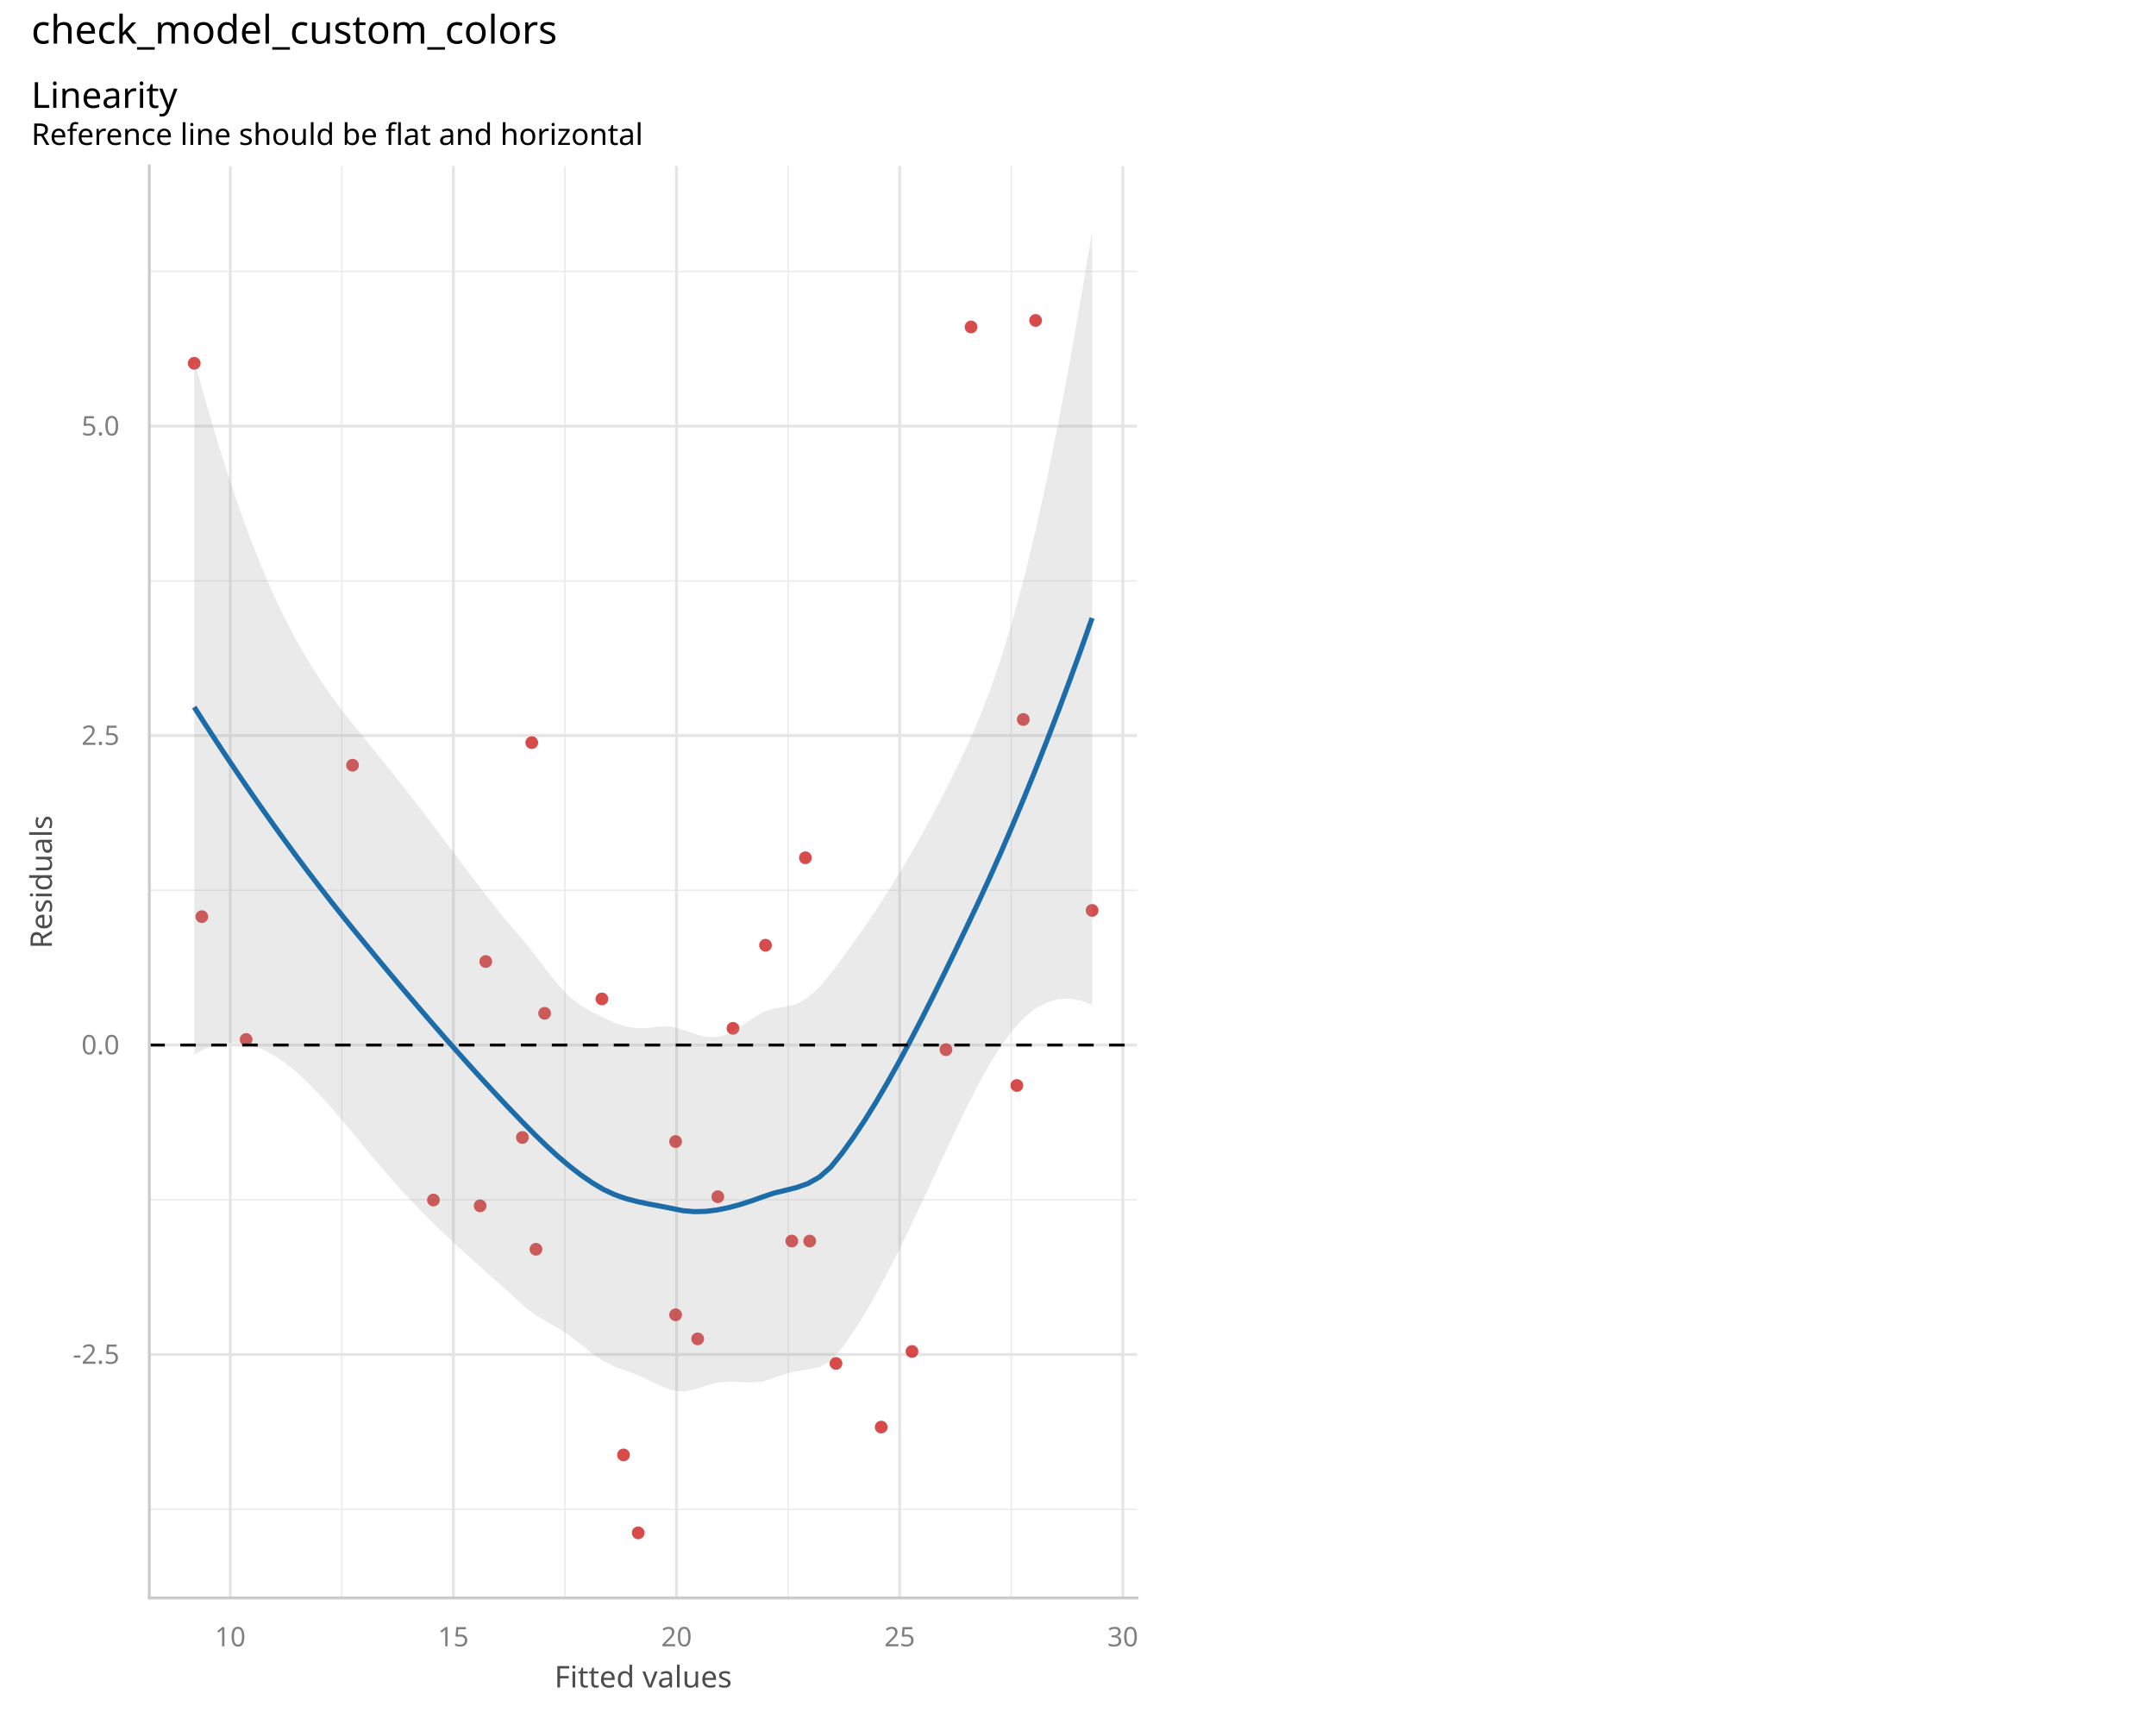
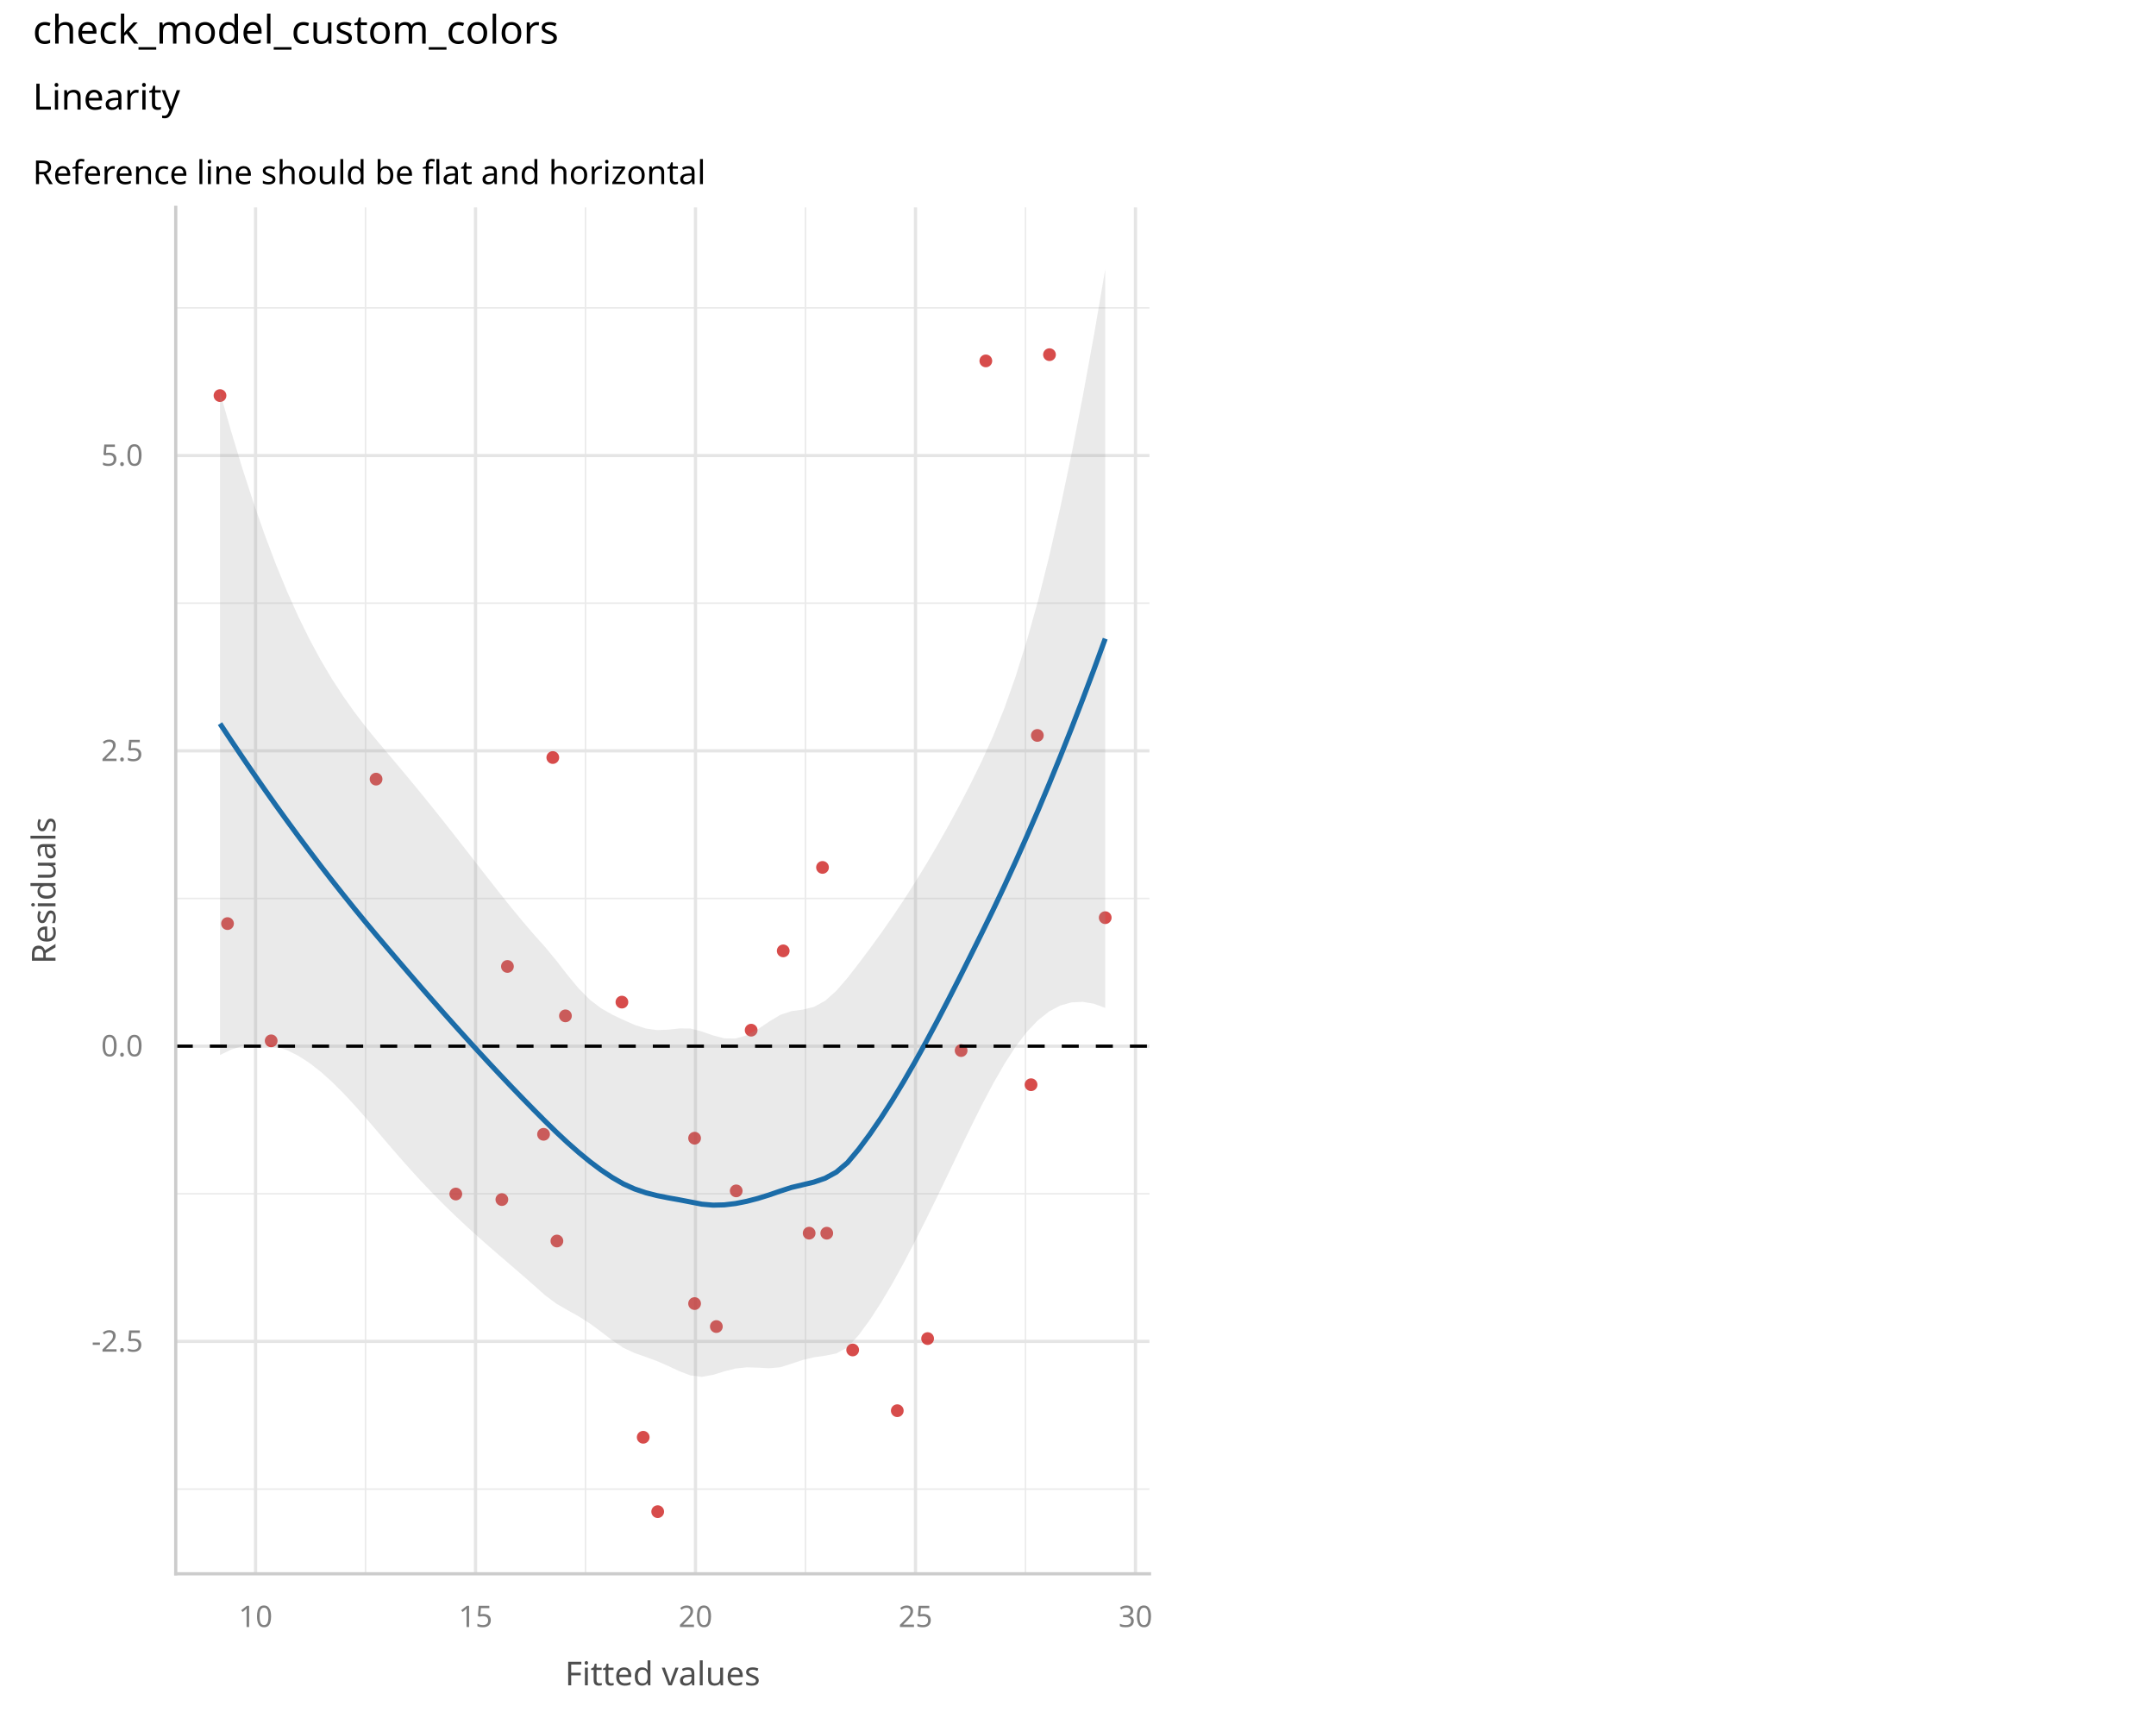
<svg xmlns="http://www.w3.org/2000/svg" class="svglite" data-engine-version="2.0" width="720.00pt" height="576.00pt" viewBox="0 0 720.00 576.00">
  <defs>
    <style type="text/css">
    .svglite line, .svglite polyline, .svglite polygon, .svglite path, .svglite rect, .svglite circle {
      fill: none;
      stroke: #000000;
      stroke-linecap: round;
      stroke-linejoin: round;
      stroke-miterlimit: 10.00;
    }
  </style>
  </defs>
  <rect width="100%" height="100%" style="stroke: none; fill: #FFFFFF;" />
  <defs>
    <clipPath id="cpMC4wMHw3MjAuMDB8MC4wMHw1NzYuMDA=">
      <rect x="0.00" y="0.00" width="720.00" height="576.00" />
    </clipPath>
  </defs>
  <g clip-path="url(#cpMC4wMHw3MjAuMDB8MC4wMHw1NzYuMDA=)">
    <rect x="0" y="0.00" width="720.00" height="576.00" style="stroke-width: 1.07; stroke: #FFFFFF; fill: #FFFFFF;" />
  </g>
  <defs>
-     <clipPath id="cpNDkuODd8NzE0LjUyfDU1LjQ0fDUzMy41OA==">
-       <rect x="49.87" y="55.44" width="664.65" height="478.13" />
+     <clipPath id="cpNTguNjl8NzE0LjUyfDY5LjIzfDUyNS41MA==">
+       <rect x="58.69" y="69.23" width="655.83" height="456.27" />
    </clipPath>
  </defs>
-   <g clip-path="url(#cpNDkuODd8NzE0LjUyfDU1LjQ0fDUzMy41OA==)">
+   <g clip-path="url(#cpNTguNjl8NzE0LjUyfDY5LjIzfDUyNS41MA==)">
</g>
  <g clip-path="url(#cpMC4wMHw3MjAuMDB8MC4wMHw1NzYuMDA=)">
</g>
  <defs>
-     <clipPath id="cpNS40OHwzODQuNjl8MjIuNzh8NTcwLjUy">
-       <rect x="5.48" y="22.78" width="379.21" height="547.74" />
+     <clipPath id="cpNS40OHwzODkuMzV8MjIuNzh8NTcwLjUy">
+       <rect x="5.48" y="22.78" width="383.87" height="547.74" />
    </clipPath>
  </defs>
-   <g clip-path="url(#cpNS40OHwzODQuNjl8MjIuNzh8NTcwLjUy)">
-     <rect x="5.48" y="22.78" width="379.21" height="547.74" style="stroke-width: 0.97; stroke: #FFFFFF; fill: #FFFFFF;" />
+   <g clip-path="url(#cpNS40OHwzODkuMzV8MjIuNzh8NTcwLjUy)">
+     <rect x="5.48" y="22.78" width="383.87" height="547.74" style="stroke-width: 1.07; stroke: #FFFFFF; fill: #FFFFFF;" />
  </g>
  <g clip-path="url(#cpMC4wMHw3MjAuMDB8MC4wMHw1NzYuMDA=)">
</g>
  <defs>
-     <clipPath id="cpNDkuODd8Mzc5LjcxfDU1LjQ0fDUzMy41OA==">
-       <rect x="49.87" y="55.44" width="329.83" height="478.13" />
+     <clipPath id="cpNTguNjl8MzgzLjg3fDY5LjIzfDUyNS41MA==">
+       <rect x="58.69" y="69.23" width="325.17" height="456.27" />
    </clipPath>
  </defs>
-   <g clip-path="url(#cpNDkuODd8Mzc5LjcxfDU1LjQ0fDUzMy41OA==)">
-     <rect x="49.87" y="55.44" width="329.83" height="478.13" style="stroke-width: 0.97; stroke: none; fill: #FFFFFF;" />
-     <polyline points="49.87,503.95 379.71,503.95 " style="stroke-width: 0.48; stroke: #EBEBEB; stroke-linecap: butt;" />
-     <polyline points="49.87,400.62 379.71,400.62 " style="stroke-width: 0.48; stroke: #EBEBEB; stroke-linecap: butt;" />
-     <polyline points="49.87,297.29 379.71,297.29 " style="stroke-width: 0.48; stroke: #EBEBEB; stroke-linecap: butt;" />
-     <polyline points="49.87,193.96 379.71,193.96 " style="stroke-width: 0.48; stroke: #EBEBEB; stroke-linecap: butt;" />
-     <polyline points="49.87,90.62 379.71,90.62 " style="stroke-width: 0.48; stroke: #EBEBEB; stroke-linecap: butt;" />
-     <polyline points="114.16,533.58 114.16,55.44 " style="stroke-width: 0.48; stroke: #EBEBEB; stroke-linecap: butt;" />
-     <polyline points="188.67,533.58 188.67,55.44 " style="stroke-width: 0.48; stroke: #EBEBEB; stroke-linecap: butt;" />
-     <polyline points="263.19,533.58 263.19,55.44 " style="stroke-width: 0.48; stroke: #EBEBEB; stroke-linecap: butt;" />
-     <polyline points="337.70,533.58 337.70,55.44 " style="stroke-width: 0.48; stroke: #EBEBEB; stroke-linecap: butt;" />
-     <polyline points="49.87,452.28 379.71,452.28 " style="stroke-width: 0.97; stroke: #E5E5E5; stroke-linecap: butt;" />
-     <polyline points="49.87,348.95 379.71,348.95 " style="stroke-width: 0.97; stroke: #E5E5E5; stroke-linecap: butt;" />
-     <polyline points="49.87,245.62 379.71,245.62 " style="stroke-width: 0.97; stroke: #E5E5E5; stroke-linecap: butt;" />
-     <polyline points="49.87,142.29 379.71,142.29 " style="stroke-width: 0.97; stroke: #E5E5E5; stroke-linecap: butt;" />
-     <polyline points="76.90,533.58 76.90,55.44 " style="stroke-width: 0.97; stroke: #E5E5E5; stroke-linecap: butt;" />
-     <polyline points="151.41,533.58 151.41,55.44 " style="stroke-width: 0.97; stroke: #E5E5E5; stroke-linecap: butt;" />
-     <polyline points="225.93,533.58 225.93,55.44 " style="stroke-width: 0.97; stroke: #E5E5E5; stroke-linecap: butt;" />
-     <polyline points="300.45,533.58 300.45,55.44 " style="stroke-width: 0.97; stroke: #E5E5E5; stroke-linecap: butt;" />
-     <polyline points="374.96,533.58 374.96,55.44 " style="stroke-width: 0.97; stroke: #E5E5E5; stroke-linecap: butt;" />
-     <circle cx="279.17" cy="455.27" r="2.13" style="stroke-width: 0.00; stroke: none; fill: #CD201F; fill-opacity: 0.80;" />
-     <circle cx="264.43" cy="414.40" r="2.13" style="stroke-width: 0.00; stroke: none; fill: #CD201F; fill-opacity: 0.80;" />
-     <circle cx="304.56" cy="451.28" r="2.13" style="stroke-width: 0.00; stroke: none; fill: #CD201F; fill-opacity: 0.80;" />
-     <circle cx="244.78" cy="343.37" r="2.13" style="stroke-width: 0.00; stroke: none; fill: #CD201F; fill-opacity: 0.80;" />
-     <circle cx="201.00" cy="333.55" r="2.13" style="stroke-width: 0.00; stroke: none; fill: #CD201F; fill-opacity: 0.80;" />
-     <circle cx="232.99" cy="447.07" r="2.13" style="stroke-width: 0.00; stroke: none; fill: #CD201F; fill-opacity: 0.80;" />
-     <circle cx="160.34" cy="402.64" r="2.13" style="stroke-width: 0.00; stroke: none; fill: #CD201F; fill-opacity: 0.80;" />
-     <circle cx="268.96" cy="286.42" r="2.13" style="stroke-width: 0.00; stroke: none; fill: #CD201F; fill-opacity: 0.80;" />
-     <circle cx="255.64" cy="315.62" r="2.13" style="stroke-width: 0.00; stroke: none; fill: #CD201F; fill-opacity: 0.80;" />
-     <circle cx="225.62" cy="381.17" r="2.13" style="stroke-width: 0.00; stroke: none; fill: #CD201F; fill-opacity: 0.80;" />
-     <circle cx="225.62" cy="439.03" r="2.13" style="stroke-width: 0.00; stroke: none; fill: #CD201F; fill-opacity: 0.80;" />
-     <circle cx="162.22" cy="321.07" r="2.13" style="stroke-width: 0.00; stroke: none; fill: #CD201F; fill-opacity: 0.80;" />
-     <circle cx="181.87" cy="338.36" r="2.13" style="stroke-width: 0.00; stroke: none; fill: #CD201F; fill-opacity: 0.80;" />
-     <circle cx="178.98" cy="417.15" r="2.13" style="stroke-width: 0.00; stroke: none; fill: #CD201F; fill-opacity: 0.80;" />
-     <circle cx="82.19" cy="347.10" r="2.13" style="stroke-width: 0.00; stroke: none; fill: #CD201F; fill-opacity: 0.80;" />
-     <circle cx="67.40" cy="306.08" r="2.13" style="stroke-width: 0.00; stroke: none; fill: #CD201F; fill-opacity: 0.80;" />
-     <circle cx="64.86" cy="121.31" r="2.13" style="stroke-width: 0.00; stroke: none; fill: #CD201F; fill-opacity: 0.80;" />
-     <circle cx="324.28" cy="109.18" r="2.13" style="stroke-width: 0.00; stroke: none; fill: #CD201F; fill-opacity: 0.80;" />
-     <circle cx="364.71" cy="304.00" r="2.13" style="stroke-width: 0.00; stroke: none; fill: #CD201F; fill-opacity: 0.80;" />
-     <circle cx="345.84" cy="107.00" r="2.13" style="stroke-width: 0.00; stroke: none; fill: #CD201F; fill-opacity: 0.80;" />
-     <circle cx="294.28" cy="476.52" r="2.13" style="stroke-width: 0.00; stroke: none; fill: #CD201F; fill-opacity: 0.80;" />
-     <circle cx="208.22" cy="485.82" r="2.13" style="stroke-width: 0.00; stroke: none; fill: #CD201F; fill-opacity: 0.80;" />
-     <circle cx="213.13" cy="511.84" r="2.13" style="stroke-width: 0.00; stroke: none; fill: #CD201F; fill-opacity: 0.80;" />
-     <circle cx="144.74" cy="400.70" r="2.13" style="stroke-width: 0.00; stroke: none; fill: #CD201F; fill-opacity: 0.80;" />
-     <circle cx="177.59" cy="247.97" r="2.13" style="stroke-width: 0.00; stroke: none; fill: #CD201F; fill-opacity: 0.80;" />
-     <circle cx="339.59" cy="362.45" r="2.13" style="stroke-width: 0.00; stroke: none; fill: #CD201F; fill-opacity: 0.80;" />
-     <circle cx="315.91" cy="350.50" r="2.13" style="stroke-width: 0.00; stroke: none; fill: #CD201F; fill-opacity: 0.80;" />
-     <circle cx="341.72" cy="240.24" r="2.13" style="stroke-width: 0.00; stroke: none; fill: #CD201F; fill-opacity: 0.80;" />
-     <circle cx="174.46" cy="379.81" r="2.13" style="stroke-width: 0.00; stroke: none; fill: #CD201F; fill-opacity: 0.80;" />
-     <circle cx="239.72" cy="399.60" r="2.13" style="stroke-width: 0.00; stroke: none; fill: #CD201F; fill-opacity: 0.80;" />
-     <circle cx="117.73" cy="255.52" r="2.13" style="stroke-width: 0.00; stroke: none; fill: #CD201F; fill-opacity: 0.80;" />
-     <circle cx="270.40" cy="414.41" r="2.13" style="stroke-width: 0.00; stroke: none; fill: #CD201F; fill-opacity: 0.80;" />
-     <polygon points="64.86,120.18 68.66,133.94 72.46,146.85 76.25,158.92 80.05,170.13 83.84,180.49 87.64,190.02 91.43,198.74 95.23,206.70 99.02,213.94 102.82,220.54 106.62,226.56 110.41,232.09 114.21,237.22 118.00,242.01 121.80,246.67 125.59,251.32 129.39,256.02 133.18,260.79 136.98,265.63 140.78,270.55 144.57,275.53 148.37,280.56 152.16,285.60 155.96,290.63 159.75,295.61 163.55,300.49 167.34,305.25 171.14,309.83 174.94,314.20 178.73,318.95 182.53,324.00 186.32,328.74 190.12,332.69 193.91,335.69 197.71,337.92 201.50,339.79 205.30,341.51 209.10,342.79 212.89,343.34 216.69,343.19 220.48,342.77 224.28,342.79 228.07,343.83 231.87,345.21 235.66,346.22 239.46,346.30 243.26,345.19 247.05,343.03 250.85,340.39 254.64,338.02 258.44,336.71 262.23,336.18 266.03,335.24 269.82,333.10 273.62,329.61 277.42,325.08 281.21,320.03 285.01,314.80 288.80,309.40 292.60,303.79 296.39,297.94 300.19,291.83 303.98,285.46 307.78,278.80 311.58,271.87 315.37,264.63 319.17,257.06 322.96,249.06 326.76,240.42 330.55,230.69 334.35,219.66 338.14,207.17 341.94,193.14 345.74,177.54 349.53,160.37 353.33,141.69 357.12,121.56 360.92,100.03 364.71,77.18 364.71,335.57 360.92,334.12 357.12,333.46 353.33,333.64 349.53,334.74 345.74,336.80 341.94,339.89 338.14,344.02 334.35,349.16 330.55,355.22 326.76,362.05 322.96,369.46 319.17,377.31 315.37,385.39 311.58,393.56 307.78,401.68 303.98,409.68 300.19,417.46 296.39,424.94 292.60,432.05 288.80,438.67 285.01,444.71 281.21,450.06 277.42,454.39 273.62,456.49 269.82,457.27 266.03,457.83 262.23,458.77 258.44,460.09 254.64,461.32 250.85,461.66 247.05,461.45 243.26,461.34 239.46,461.76 235.66,462.77 231.87,463.97 228.07,464.68 224.28,464.19 220.48,462.71 216.69,460.87 212.89,459.15 209.10,457.72 205.30,456.35 201.50,454.53 197.71,451.88 193.91,448.86 190.12,445.98 186.32,443.49 182.53,441.30 178.73,439.02 174.94,436.10 171.14,432.59 167.34,429.16 163.55,425.78 159.75,422.41 155.96,419.01 152.16,415.55 148.37,412.00 144.57,408.33 140.78,404.52 136.98,400.56 133.18,396.44 129.39,392.16 125.59,387.73 121.80,383.20 118.00,378.60 114.21,374.02 110.41,369.59 106.62,365.39 102.82,361.48 99.02,357.96 95.23,354.90 91.43,352.36 87.64,350.39 83.84,349.05 80.05,348.34 76.25,348.28 72.46,348.89 68.66,350.15 64.86,352.06 " style="stroke-width: 0.00; stroke: none; stroke-linecap: butt; fill: #999999; fill-opacity: 0.20;" />
-     <polyline points="64.86,120.18 68.66,133.94 72.46,146.85 76.25,158.92 80.05,170.13 83.84,180.49 87.64,190.02 91.43,198.74 95.23,206.70 99.02,213.94 102.82,220.54 106.62,226.56 110.41,232.09 114.21,237.22 118.00,242.01 121.80,246.67 125.59,251.32 129.39,256.02 133.18,260.79 136.98,265.63 140.78,270.55 144.57,275.53 148.37,280.56 152.16,285.60 155.96,290.63 159.75,295.61 163.55,300.49 167.34,305.25 171.14,309.83 174.94,314.20 178.73,318.95 182.53,324.00 186.32,328.74 190.12,332.69 193.91,335.69 197.71,337.92 201.50,339.79 205.30,341.51 209.10,342.79 212.89,343.34 216.69,343.19 220.48,342.77 224.28,342.79 228.07,343.83 231.87,345.21 235.66,346.22 239.46,346.30 243.26,345.19 247.05,343.03 250.85,340.39 254.64,338.02 258.44,336.71 262.23,336.18 266.03,335.24 269.82,333.10 273.62,329.61 277.42,325.08 281.21,320.03 285.01,314.80 288.80,309.40 292.60,303.79 296.39,297.94 300.19,291.83 303.98,285.46 307.78,278.80 311.58,271.87 315.37,264.63 319.17,257.06 322.96,249.06 326.76,240.42 330.55,230.69 334.35,219.66 338.14,207.17 341.94,193.14 345.74,177.54 349.53,160.37 353.33,141.69 357.12,121.56 360.92,100.03 364.71,77.18 " style="stroke-width: 1.71; stroke: none; stroke-linecap: butt;" />
-     <polyline points="364.71,335.57 360.92,334.12 357.12,333.46 353.33,333.64 349.53,334.74 345.74,336.80 341.94,339.89 338.14,344.02 334.35,349.16 330.55,355.22 326.76,362.05 322.96,369.46 319.17,377.31 315.37,385.39 311.58,393.56 307.78,401.68 303.98,409.68 300.19,417.46 296.39,424.94 292.60,432.05 288.80,438.67 285.01,444.71 281.21,450.06 277.42,454.39 273.62,456.49 269.82,457.27 266.03,457.83 262.23,458.77 258.44,460.09 254.64,461.32 250.85,461.66 247.05,461.45 243.26,461.34 239.46,461.76 235.66,462.77 231.87,463.97 228.07,464.68 224.28,464.19 220.48,462.71 216.69,460.87 212.89,459.15 209.10,457.72 205.30,456.35 201.50,454.53 197.71,451.88 193.91,448.86 190.12,445.98 186.32,443.49 182.53,441.30 178.73,439.02 174.94,436.10 171.14,432.59 167.34,429.16 163.55,425.78 159.75,422.41 155.96,419.01 152.16,415.55 148.37,412.00 144.57,408.33 140.78,404.52 136.98,400.56 133.18,396.44 129.39,392.16 125.59,387.73 121.80,383.20 118.00,378.60 114.21,374.02 110.41,369.59 106.62,365.39 102.82,361.48 99.02,357.96 95.23,354.90 91.43,352.36 87.64,350.39 83.84,349.05 80.05,348.34 76.25,348.28 72.46,348.89 68.66,350.15 64.86,352.06 " style="stroke-width: 1.71; stroke: none; stroke-linecap: butt;" />
-     <polyline points="64.86,236.12 68.66,242.04 72.46,247.87 76.25,253.60 80.05,259.23 83.84,264.77 87.64,270.21 91.43,275.55 95.23,280.80 99.02,285.95 102.82,291.01 106.62,295.97 110.41,300.84 114.21,305.62 118.00,310.31 121.80,314.93 125.59,319.53 129.39,324.09 133.18,328.61 136.98,333.09 140.78,337.54 144.57,341.93 148.37,346.28 152.16,350.57 155.96,354.82 159.75,359.01 163.55,363.14 167.34,367.21 171.14,371.21 174.94,375.15 178.73,378.98 182.53,382.65 186.32,386.12 190.12,389.34 193.91,392.28 197.71,394.90 201.50,397.16 205.30,398.93 209.10,400.25 212.89,401.24 216.69,402.03 220.48,402.74 224.28,403.49 228.07,404.26 231.87,404.59 235.66,404.49 239.46,404.03 243.26,403.26 247.05,402.24 250.85,401.03 254.64,399.67 258.44,398.40 262.23,397.48 266.03,396.53 269.82,395.19 273.62,393.05 277.42,389.73 281.21,385.04 285.01,379.76 288.80,374.04 292.60,367.92 296.39,361.44 300.19,354.65 303.98,347.57 307.78,340.24 311.58,332.71 315.37,325.01 319.17,317.18 322.96,309.26 326.76,301.23 330.55,292.96 334.35,284.41 338.14,275.60 341.94,266.52 345.74,257.17 349.53,247.55 353.33,237.66 357.12,227.51 360.92,217.08 364.71,206.37 " style="stroke-width: 1.71; stroke: #1B6CA8; stroke-linecap: butt;" />
-     <line x1="49.87" y1="348.95" x2="379.71" y2="348.95" style="stroke-width: 0.97; stroke-dasharray: 5.17,5.17; stroke-linecap: butt;" />
+   <g clip-path="url(#cpNTguNjl8MzgzLjg3fDY5LjIzfDUyNS41MA==)">
+     <rect x="58.69" y="69.23" width="325.17" height="456.27" style="stroke-width: 1.07; stroke: none; fill: #FFFFFF;" />
+     <polyline points="58.69,497.22 383.87,497.22 " style="stroke-width: 0.53; stroke: #EBEBEB; stroke-linecap: butt;" />
+     <polyline points="58.69,398.62 383.87,398.62 " style="stroke-width: 0.53; stroke: #EBEBEB; stroke-linecap: butt;" />
+     <polyline points="58.69,300.01 383.87,300.01 " style="stroke-width: 0.53; stroke: #EBEBEB; stroke-linecap: butt;" />
+     <polyline points="58.69,201.41 383.87,201.41 " style="stroke-width: 0.53; stroke: #EBEBEB; stroke-linecap: butt;" />
+     <polyline points="58.69,102.80 383.87,102.80 " style="stroke-width: 0.53; stroke: #EBEBEB; stroke-linecap: butt;" />
+     <polyline points="122.07,525.50 122.07,69.23 " style="stroke-width: 0.53; stroke: #EBEBEB; stroke-linecap: butt;" />
+     <polyline points="195.53,525.50 195.53,69.23 " style="stroke-width: 0.53; stroke: #EBEBEB; stroke-linecap: butt;" />
+     <polyline points="269.00,525.50 269.00,69.23 " style="stroke-width: 0.53; stroke: #EBEBEB; stroke-linecap: butt;" />
+     <polyline points="342.46,525.50 342.46,69.23 " style="stroke-width: 0.53; stroke: #EBEBEB; stroke-linecap: butt;" />
+     <polyline points="58.69,447.92 383.87,447.92 " style="stroke-width: 1.07; stroke: #E5E5E5; stroke-linecap: butt;" />
+     <polyline points="58.69,349.32 383.87,349.32 " style="stroke-width: 1.07; stroke: #E5E5E5; stroke-linecap: butt;" />
+     <polyline points="58.69,250.71 383.87,250.71 " style="stroke-width: 1.07; stroke: #E5E5E5; stroke-linecap: butt;" />
+     <polyline points="58.69,152.11 383.87,152.11 " style="stroke-width: 1.07; stroke: #E5E5E5; stroke-linecap: butt;" />
+     <polyline points="85.34,525.50 85.34,69.23 " style="stroke-width: 1.07; stroke: #E5E5E5; stroke-linecap: butt;" />
+     <polyline points="158.80,525.50 158.80,69.23 " style="stroke-width: 1.07; stroke: #E5E5E5; stroke-linecap: butt;" />
+     <polyline points="232.26,525.50 232.26,69.23 " style="stroke-width: 1.07; stroke: #E5E5E5; stroke-linecap: butt;" />
+     <polyline points="305.73,525.50 305.73,69.23 " style="stroke-width: 1.07; stroke: #E5E5E5; stroke-linecap: butt;" />
+     <polyline points="379.19,525.50 379.19,69.23 " style="stroke-width: 1.07; stroke: #E5E5E5; stroke-linecap: butt;" />
+     <circle cx="284.75" cy="450.77" r="2.13" style="stroke-width: 0.00; stroke: none; fill: #CD201F; fill-opacity: 0.80;" />
+     <circle cx="270.22" cy="411.77" r="2.13" style="stroke-width: 0.00; stroke: none; fill: #CD201F; fill-opacity: 0.80;" />
+     <circle cx="309.78" cy="446.97" r="2.13" style="stroke-width: 0.00; stroke: none; fill: #CD201F; fill-opacity: 0.80;" />
+     <circle cx="250.85" cy="343.99" r="2.13" style="stroke-width: 0.00; stroke: none; fill: #CD201F; fill-opacity: 0.80;" />
+     <circle cx="207.69" cy="334.62" r="2.13" style="stroke-width: 0.00; stroke: none; fill: #CD201F; fill-opacity: 0.80;" />
+     <circle cx="239.23" cy="442.95" r="2.13" style="stroke-width: 0.00; stroke: none; fill: #CD201F; fill-opacity: 0.80;" />
+     <circle cx="167.60" cy="400.55" r="2.13" style="stroke-width: 0.00; stroke: none; fill: #CD201F; fill-opacity: 0.80;" />
+     <circle cx="274.68" cy="289.64" r="2.13" style="stroke-width: 0.00; stroke: none; fill: #CD201F; fill-opacity: 0.80;" />
+     <circle cx="261.56" cy="317.51" r="2.13" style="stroke-width: 0.00; stroke: none; fill: #CD201F; fill-opacity: 0.80;" />
+     <circle cx="231.96" cy="380.06" r="2.13" style="stroke-width: 0.00; stroke: none; fill: #CD201F; fill-opacity: 0.80;" />
+     <circle cx="231.96" cy="435.28" r="2.13" style="stroke-width: 0.00; stroke: none; fill: #CD201F; fill-opacity: 0.80;" />
+     <circle cx="169.46" cy="322.71" r="2.13" style="stroke-width: 0.00; stroke: none; fill: #CD201F; fill-opacity: 0.80;" />
+     <circle cx="188.83" cy="339.21" r="2.13" style="stroke-width: 0.00; stroke: none; fill: #CD201F; fill-opacity: 0.80;" />
+     <circle cx="185.98" cy="414.39" r="2.13" style="stroke-width: 0.00; stroke: none; fill: #CD201F; fill-opacity: 0.80;" />
+     <circle cx="90.56" cy="347.55" r="2.13" style="stroke-width: 0.00; stroke: none; fill: #CD201F; fill-opacity: 0.80;" />
+     <circle cx="75.98" cy="308.40" r="2.13" style="stroke-width: 0.00; stroke: none; fill: #CD201F; fill-opacity: 0.80;" />
+     <circle cx="73.47" cy="132.09" r="2.13" style="stroke-width: 0.00; stroke: none; fill: #CD201F; fill-opacity: 0.80;" />
+     <circle cx="329.22" cy="120.51" r="2.13" style="stroke-width: 0.00; stroke: none; fill: #CD201F; fill-opacity: 0.80;" />
+     <circle cx="369.09" cy="306.42" r="2.13" style="stroke-width: 0.00; stroke: none; fill: #CD201F; fill-opacity: 0.80;" />
+     <circle cx="350.48" cy="118.43" r="2.13" style="stroke-width: 0.00; stroke: none; fill: #CD201F; fill-opacity: 0.80;" />
+     <circle cx="299.65" cy="471.05" r="2.13" style="stroke-width: 0.00; stroke: none; fill: #CD201F; fill-opacity: 0.80;" />
+     <circle cx="214.80" cy="479.92" r="2.13" style="stroke-width: 0.00; stroke: none; fill: #CD201F; fill-opacity: 0.80;" />
+     <circle cx="219.64" cy="504.76" r="2.13" style="stroke-width: 0.00; stroke: none; fill: #CD201F; fill-opacity: 0.80;" />
+     <circle cx="152.22" cy="398.70" r="2.13" style="stroke-width: 0.00; stroke: none; fill: #CD201F; fill-opacity: 0.80;" />
+     <circle cx="184.61" cy="252.95" r="2.13" style="stroke-width: 0.00; stroke: none; fill: #CD201F; fill-opacity: 0.80;" />
+     <circle cx="344.32" cy="362.20" r="2.13" style="stroke-width: 0.00; stroke: none; fill: #CD201F; fill-opacity: 0.80;" />
+     <circle cx="320.97" cy="350.79" r="2.13" style="stroke-width: 0.00; stroke: none; fill: #CD201F; fill-opacity: 0.80;" />
+     <circle cx="346.42" cy="245.57" r="2.13" style="stroke-width: 0.00; stroke: none; fill: #CD201F; fill-opacity: 0.80;" />
+     <circle cx="181.52" cy="378.76" r="2.13" style="stroke-width: 0.00; stroke: none; fill: #CD201F; fill-opacity: 0.80;" />
+     <circle cx="245.86" cy="397.65" r="2.13" style="stroke-width: 0.00; stroke: none; fill: #CD201F; fill-opacity: 0.80;" />
+     <circle cx="125.59" cy="260.16" r="2.13" style="stroke-width: 0.00; stroke: none; fill: #CD201F; fill-opacity: 0.80;" />
+     <circle cx="276.10" cy="411.78" r="2.13" style="stroke-width: 0.00; stroke: none; fill: #CD201F; fill-opacity: 0.80;" />
+     <polygon points="73.47,131.01 77.22,144.14 80.96,156.46 84.70,167.97 88.44,178.67 92.18,188.56 95.93,197.65 99.67,205.98 103.41,213.57 107.15,220.48 110.89,226.77 114.64,232.52 118.38,237.80 122.12,242.69 125.86,247.27 129.60,251.71 133.35,256.15 137.09,260.64 140.83,265.18 144.57,269.81 148.31,274.50 152.06,279.26 155.80,284.05 159.54,288.86 163.28,293.66 167.02,298.41 170.76,303.08 174.51,307.61 178.25,311.99 181.99,316.16 185.73,320.68 189.47,325.50 193.22,330.03 196.96,333.80 200.70,336.66 204.44,338.79 208.18,340.57 211.93,342.22 215.67,343.43 219.41,343.96 223.15,343.82 226.89,343.41 230.64,343.44 234.38,344.43 238.12,345.74 241.86,346.71 245.60,346.79 249.35,345.72 253.09,343.67 256.83,341.14 260.57,338.88 264.31,337.64 268.06,337.13 271.80,336.23 275.54,334.19 279.28,330.86 283.02,326.54 286.76,321.71 290.51,316.73 294.25,311.58 297.99,306.22 301.73,300.64 305.47,294.81 309.22,288.72 312.96,282.38 316.70,275.76 320.44,268.86 324.18,261.63 327.93,253.99 331.67,245.75 335.41,236.47 339.15,225.94 342.89,214.02 346.64,200.63 350.38,185.74 354.12,169.36 357.86,151.53 361.60,132.32 365.35,111.78 369.09,89.97 369.09,336.55 365.35,335.17 361.60,334.53 357.86,334.71 354.12,335.75 350.38,337.72 346.64,340.67 342.89,344.61 339.15,349.51 335.41,355.30 331.67,361.81 327.93,368.89 324.18,376.38 320.44,384.09 316.70,391.88 312.96,399.64 309.22,407.27 305.47,414.69 301.73,421.83 297.99,428.61 294.25,434.93 290.51,440.70 286.76,445.80 283.02,449.93 279.28,451.94 275.54,452.69 271.80,453.22 268.06,454.12 264.31,455.37 260.57,456.55 256.83,456.88 253.09,456.67 249.35,456.57 245.60,456.97 241.86,457.93 238.12,459.07 234.38,459.75 230.64,459.29 226.89,457.87 223.15,456.12 219.41,454.48 215.67,453.11 211.93,451.80 208.18,450.06 204.44,447.54 200.70,444.66 196.96,441.91 193.22,439.53 189.47,437.45 185.73,435.27 181.99,432.48 178.25,429.13 174.51,425.86 170.76,422.63 167.02,419.41 163.28,416.17 159.54,412.87 155.80,409.48 152.06,405.98 148.31,402.34 144.57,398.56 140.83,394.63 137.09,390.55 133.35,386.33 129.60,382.00 125.86,377.61 122.12,373.24 118.38,369.01 114.64,365.00 110.89,361.27 107.15,357.91 103.41,354.99 99.67,352.57 95.93,350.69 92.18,349.41 88.44,348.73 84.70,348.68 80.96,349.26 77.22,350.46 73.47,352.28 " style="stroke-width: 0.00; stroke: none; stroke-linecap: butt; fill: #999999; fill-opacity: 0.20;" />
+     <polyline points="73.47,131.01 77.22,144.14 80.96,156.46 84.70,167.97 88.44,178.67 92.18,188.56 95.93,197.65 99.67,205.98 103.41,213.57 107.15,220.48 110.89,226.77 114.64,232.52 118.38,237.80 122.12,242.69 125.86,247.27 129.60,251.71 133.35,256.15 137.09,260.64 140.83,265.18 144.57,269.81 148.31,274.50 152.06,279.26 155.80,284.05 159.54,288.86 163.28,293.66 167.02,298.41 170.76,303.08 174.51,307.61 178.25,311.99 181.99,316.16 185.73,320.68 189.47,325.50 193.22,330.03 196.96,333.80 200.70,336.66 204.44,338.79 208.18,340.57 211.93,342.22 215.67,343.43 219.41,343.96 223.15,343.82 226.89,343.41 230.64,343.44 234.38,344.43 238.12,345.74 241.86,346.71 245.60,346.79 249.35,345.72 253.09,343.67 256.83,341.14 260.57,338.88 264.31,337.64 268.06,337.13 271.80,336.23 275.54,334.19 279.28,330.86 283.02,326.54 286.76,321.71 290.51,316.73 294.25,311.58 297.99,306.22 301.73,300.64 305.47,294.81 309.22,288.72 312.96,282.38 316.70,275.76 320.44,268.86 324.18,261.63 327.93,253.99 331.67,245.75 335.41,236.47 339.15,225.94 342.89,214.02 346.64,200.63 350.38,185.74 354.12,169.36 357.86,151.53 361.60,132.32 365.35,111.78 369.09,89.97 " style="stroke-width: 1.71; stroke: none; stroke-linecap: butt;" />
+     <polyline points="369.09,336.55 365.35,335.17 361.60,334.53 357.86,334.71 354.12,335.75 350.38,337.72 346.64,340.67 342.89,344.61 339.15,349.51 335.41,355.30 331.67,361.81 327.93,368.89 324.18,376.38 320.44,384.09 316.70,391.88 312.96,399.64 309.22,407.27 305.47,414.69 301.73,421.83 297.99,428.61 294.25,434.93 290.51,440.70 286.76,445.80 283.02,449.93 279.28,451.94 275.54,452.69 271.80,453.22 268.06,454.12 264.31,455.37 260.57,456.55 256.83,456.88 253.09,456.67 249.35,456.57 245.60,456.97 241.86,457.93 238.12,459.07 234.38,459.75 230.64,459.29 226.89,457.87 223.15,456.12 219.41,454.48 215.67,453.11 211.93,451.80 208.18,450.06 204.44,447.54 200.70,444.66 196.96,441.91 193.22,439.53 189.47,437.45 185.73,435.27 181.99,432.48 178.25,429.13 174.51,425.86 170.76,422.63 167.02,419.41 163.28,416.17 159.54,412.87 155.80,409.48 152.06,405.98 148.31,402.34 144.57,398.56 140.83,394.63 137.09,390.55 133.35,386.33 129.60,382.00 125.86,377.61 122.12,373.24 118.38,369.01 114.64,365.00 110.89,361.27 107.15,357.91 103.41,354.99 99.67,352.57 95.93,350.69 92.18,349.41 88.44,348.73 84.70,348.68 80.96,349.26 77.22,350.46 73.47,352.28 " style="stroke-width: 1.71; stroke: none; stroke-linecap: butt;" />
+     <polyline points="73.47,241.64 77.22,247.30 80.96,252.86 84.70,258.33 88.44,263.70 92.18,268.98 95.93,274.17 99.67,279.27 103.41,284.28 107.15,289.20 110.89,294.02 114.64,298.76 118.38,303.41 122.12,307.97 125.86,312.44 129.60,316.85 133.35,321.24 137.09,325.59 140.83,329.91 144.57,334.18 148.31,338.42 152.06,342.62 155.80,346.76 159.54,350.87 163.28,354.92 167.02,358.91 170.76,362.85 174.51,366.74 178.25,370.56 181.99,374.32 185.73,377.98 189.47,381.48 193.22,384.78 196.96,387.85 200.70,390.66 204.44,393.16 208.18,395.32 211.93,397.01 215.67,398.27 219.41,399.22 223.15,399.97 226.89,400.64 230.64,401.36 234.38,402.09 238.12,402.41 241.86,402.32 245.60,401.88 249.35,401.14 253.09,400.17 256.83,399.01 260.57,397.72 264.31,396.51 268.06,395.62 271.80,394.72 275.54,393.44 279.28,391.40 283.02,388.23 286.76,383.76 290.51,378.71 294.25,373.25 297.99,367.42 301.73,361.24 305.47,354.75 309.22,347.99 312.96,341.01 316.70,333.82 320.44,326.47 324.18,319.00 327.93,311.44 331.67,303.78 335.41,295.88 339.15,287.73 342.89,279.32 346.64,270.65 350.38,261.73 354.12,252.55 357.86,243.12 361.60,233.43 365.35,223.47 369.09,213.26 " style="stroke-width: 1.71; stroke: #1B6CA8; stroke-linecap: butt;" />
+     <line x1="58.69" y1="349.32" x2="383.87" y2="349.32" style="stroke-width: 1.07; stroke-dasharray: 5.69,5.69; stroke-linecap: butt;" />
  </g>
  <g clip-path="url(#cpMC4wMHw3MjAuMDB8MC4wMHw1NzYuMDA=)">
-     <polyline points="49.87,533.58 49.87,55.44 " style="stroke-width: 0.97; stroke: #CCCCCC; stroke-linecap: square;" />
-     <text x="39.91" y="455.38" text-anchor="end" style="font-size: 9.00px; fill: #7F7F7F; font-family: sans;" textLength="15.51px" lengthAdjust="spacingAndGlyphs">-2.5</text>
-     <text x="39.91" y="352.05" text-anchor="end" style="font-size: 9.00px; fill: #7F7F7F; font-family: sans;" textLength="12.51px" lengthAdjust="spacingAndGlyphs">0.0</text>
-     <text x="39.91" y="248.72" text-anchor="end" style="font-size: 9.00px; fill: #7F7F7F; font-family: sans;" textLength="12.51px" lengthAdjust="spacingAndGlyphs">2.5</text>
-     <text x="39.91" y="145.39" text-anchor="end" style="font-size: 9.00px; fill: #7F7F7F; font-family: sans;" textLength="12.51px" lengthAdjust="spacingAndGlyphs">5.0</text>
-     <polyline points="49.87,533.58 379.71,533.58 " style="stroke-width: 0.97; stroke: #CCCCCC; stroke-linecap: square;" />
-     <text x="76.90" y="549.73" text-anchor="middle" style="font-size: 9.00px; fill: #7F7F7F; font-family: sans;" textLength="10.01px" lengthAdjust="spacingAndGlyphs">10</text>
-     <text x="151.41" y="549.73" text-anchor="middle" style="font-size: 9.00px; fill: #7F7F7F; font-family: sans;" textLength="10.01px" lengthAdjust="spacingAndGlyphs">15</text>
-     <text x="225.93" y="549.73" text-anchor="middle" style="font-size: 9.00px; fill: #7F7F7F; font-family: sans;" textLength="10.01px" lengthAdjust="spacingAndGlyphs">20</text>
-     <text x="300.45" y="549.73" text-anchor="middle" style="font-size: 9.00px; fill: #7F7F7F; font-family: sans;" textLength="10.01px" lengthAdjust="spacingAndGlyphs">25</text>
-     <text x="374.96" y="549.73" text-anchor="middle" style="font-size: 9.00px; fill: #7F7F7F; font-family: sans;" textLength="10.01px" lengthAdjust="spacingAndGlyphs">30</text>
-     <text x="214.79" y="563.46" text-anchor="middle" style="font-size: 10.00px; fill: #4D4D4D; font-family: sans;" textLength="56.70px" lengthAdjust="spacingAndGlyphs">Fitted values</text>
-     <text transform="translate(17.34,294.51) rotate(-90)" text-anchor="middle" style="font-size: 10.00px; fill: #4D4D4D; font-family: sans;" textLength="43.92px" lengthAdjust="spacingAndGlyphs">Residuals</text>
-     <text x="10.46" y="48.39" style="font-size: 10.00px; font-family: sans;" textLength="192.36px" lengthAdjust="spacingAndGlyphs">Reference line should be flat and horizontal</text>
-     <text x="10.46" y="36.02" style="font-size: 12.00px; font-family: sans;" textLength="45.36px" lengthAdjust="spacingAndGlyphs">Linearity</text>
-     <text x="10.46" y="14.56" style="font-size: 13.20px; font-family: sans;" textLength="170.26px" lengthAdjust="spacingAndGlyphs">check_model_custom_colors</text>
+     <polyline points="58.69,525.50 58.69,69.23 " style="stroke-width: 1.07; stroke: #CCCCCC; stroke-linecap: square;" />
+     <text x="47.74" y="451.33" text-anchor="end" style="font-size: 9.90px; fill: #7F7F7F; font-family: sans;" textLength="17.06px" lengthAdjust="spacingAndGlyphs">-2.5</text>
+     <text x="47.74" y="352.72" text-anchor="end" style="font-size: 9.90px; fill: #7F7F7F; font-family: sans;" textLength="13.76px" lengthAdjust="spacingAndGlyphs">0.0</text>
+     <text x="47.74" y="254.12" text-anchor="end" style="font-size: 9.90px; fill: #7F7F7F; font-family: sans;" textLength="13.76px" lengthAdjust="spacingAndGlyphs">2.5</text>
+     <text x="47.74" y="155.51" text-anchor="end" style="font-size: 9.90px; fill: #7F7F7F; font-family: sans;" textLength="13.76px" lengthAdjust="spacingAndGlyphs">5.0</text>
+     <polyline points="58.69,525.50 383.87,525.50 " style="stroke-width: 1.07; stroke: #CCCCCC; stroke-linecap: square;" />
+     <text x="85.34" y="543.27" text-anchor="middle" style="font-size: 9.90px; fill: #7F7F7F; font-family: sans;" textLength="11.01px" lengthAdjust="spacingAndGlyphs">10</text>
+     <text x="158.80" y="543.27" text-anchor="middle" style="font-size: 9.90px; fill: #7F7F7F; font-family: sans;" textLength="11.01px" lengthAdjust="spacingAndGlyphs">15</text>
+     <text x="232.26" y="543.27" text-anchor="middle" style="font-size: 9.90px; fill: #7F7F7F; font-family: sans;" textLength="11.01px" lengthAdjust="spacingAndGlyphs">20</text>
+     <text x="305.73" y="543.27" text-anchor="middle" style="font-size: 9.90px; fill: #7F7F7F; font-family: sans;" textLength="11.01px" lengthAdjust="spacingAndGlyphs">25</text>
+     <text x="379.19" y="543.27" text-anchor="middle" style="font-size: 9.90px; fill: #7F7F7F; font-family: sans;" textLength="11.01px" lengthAdjust="spacingAndGlyphs">30</text>
+     <text x="221.28" y="562.76" text-anchor="middle" style="font-size: 11.00px; fill: #4D4D4D; font-family: sans;" textLength="62.37px" lengthAdjust="spacingAndGlyphs">Fitted values</text>
+     <text transform="translate(18.53,297.36) rotate(-90)" text-anchor="middle" style="font-size: 11.00px; fill: #4D4D4D; font-family: sans;" textLength="48.31px" lengthAdjust="spacingAndGlyphs">Residuals</text>
+     <text x="10.96" y="61.47" style="font-size: 11.00px; font-family: sans;" textLength="211.60px" lengthAdjust="spacingAndGlyphs">Reference line should be flat and horizontal</text>
+     <text x="10.96" y="36.59" style="font-size: 12.10px; font-family: sans;" textLength="45.74px" lengthAdjust="spacingAndGlyphs">Linearity</text>
+     <text x="10.96" y="14.56" style="font-size: 13.20px; font-family: sans;" textLength="170.26px" lengthAdjust="spacingAndGlyphs">check_model_custom_colors</text>
  </g>
</svg>
